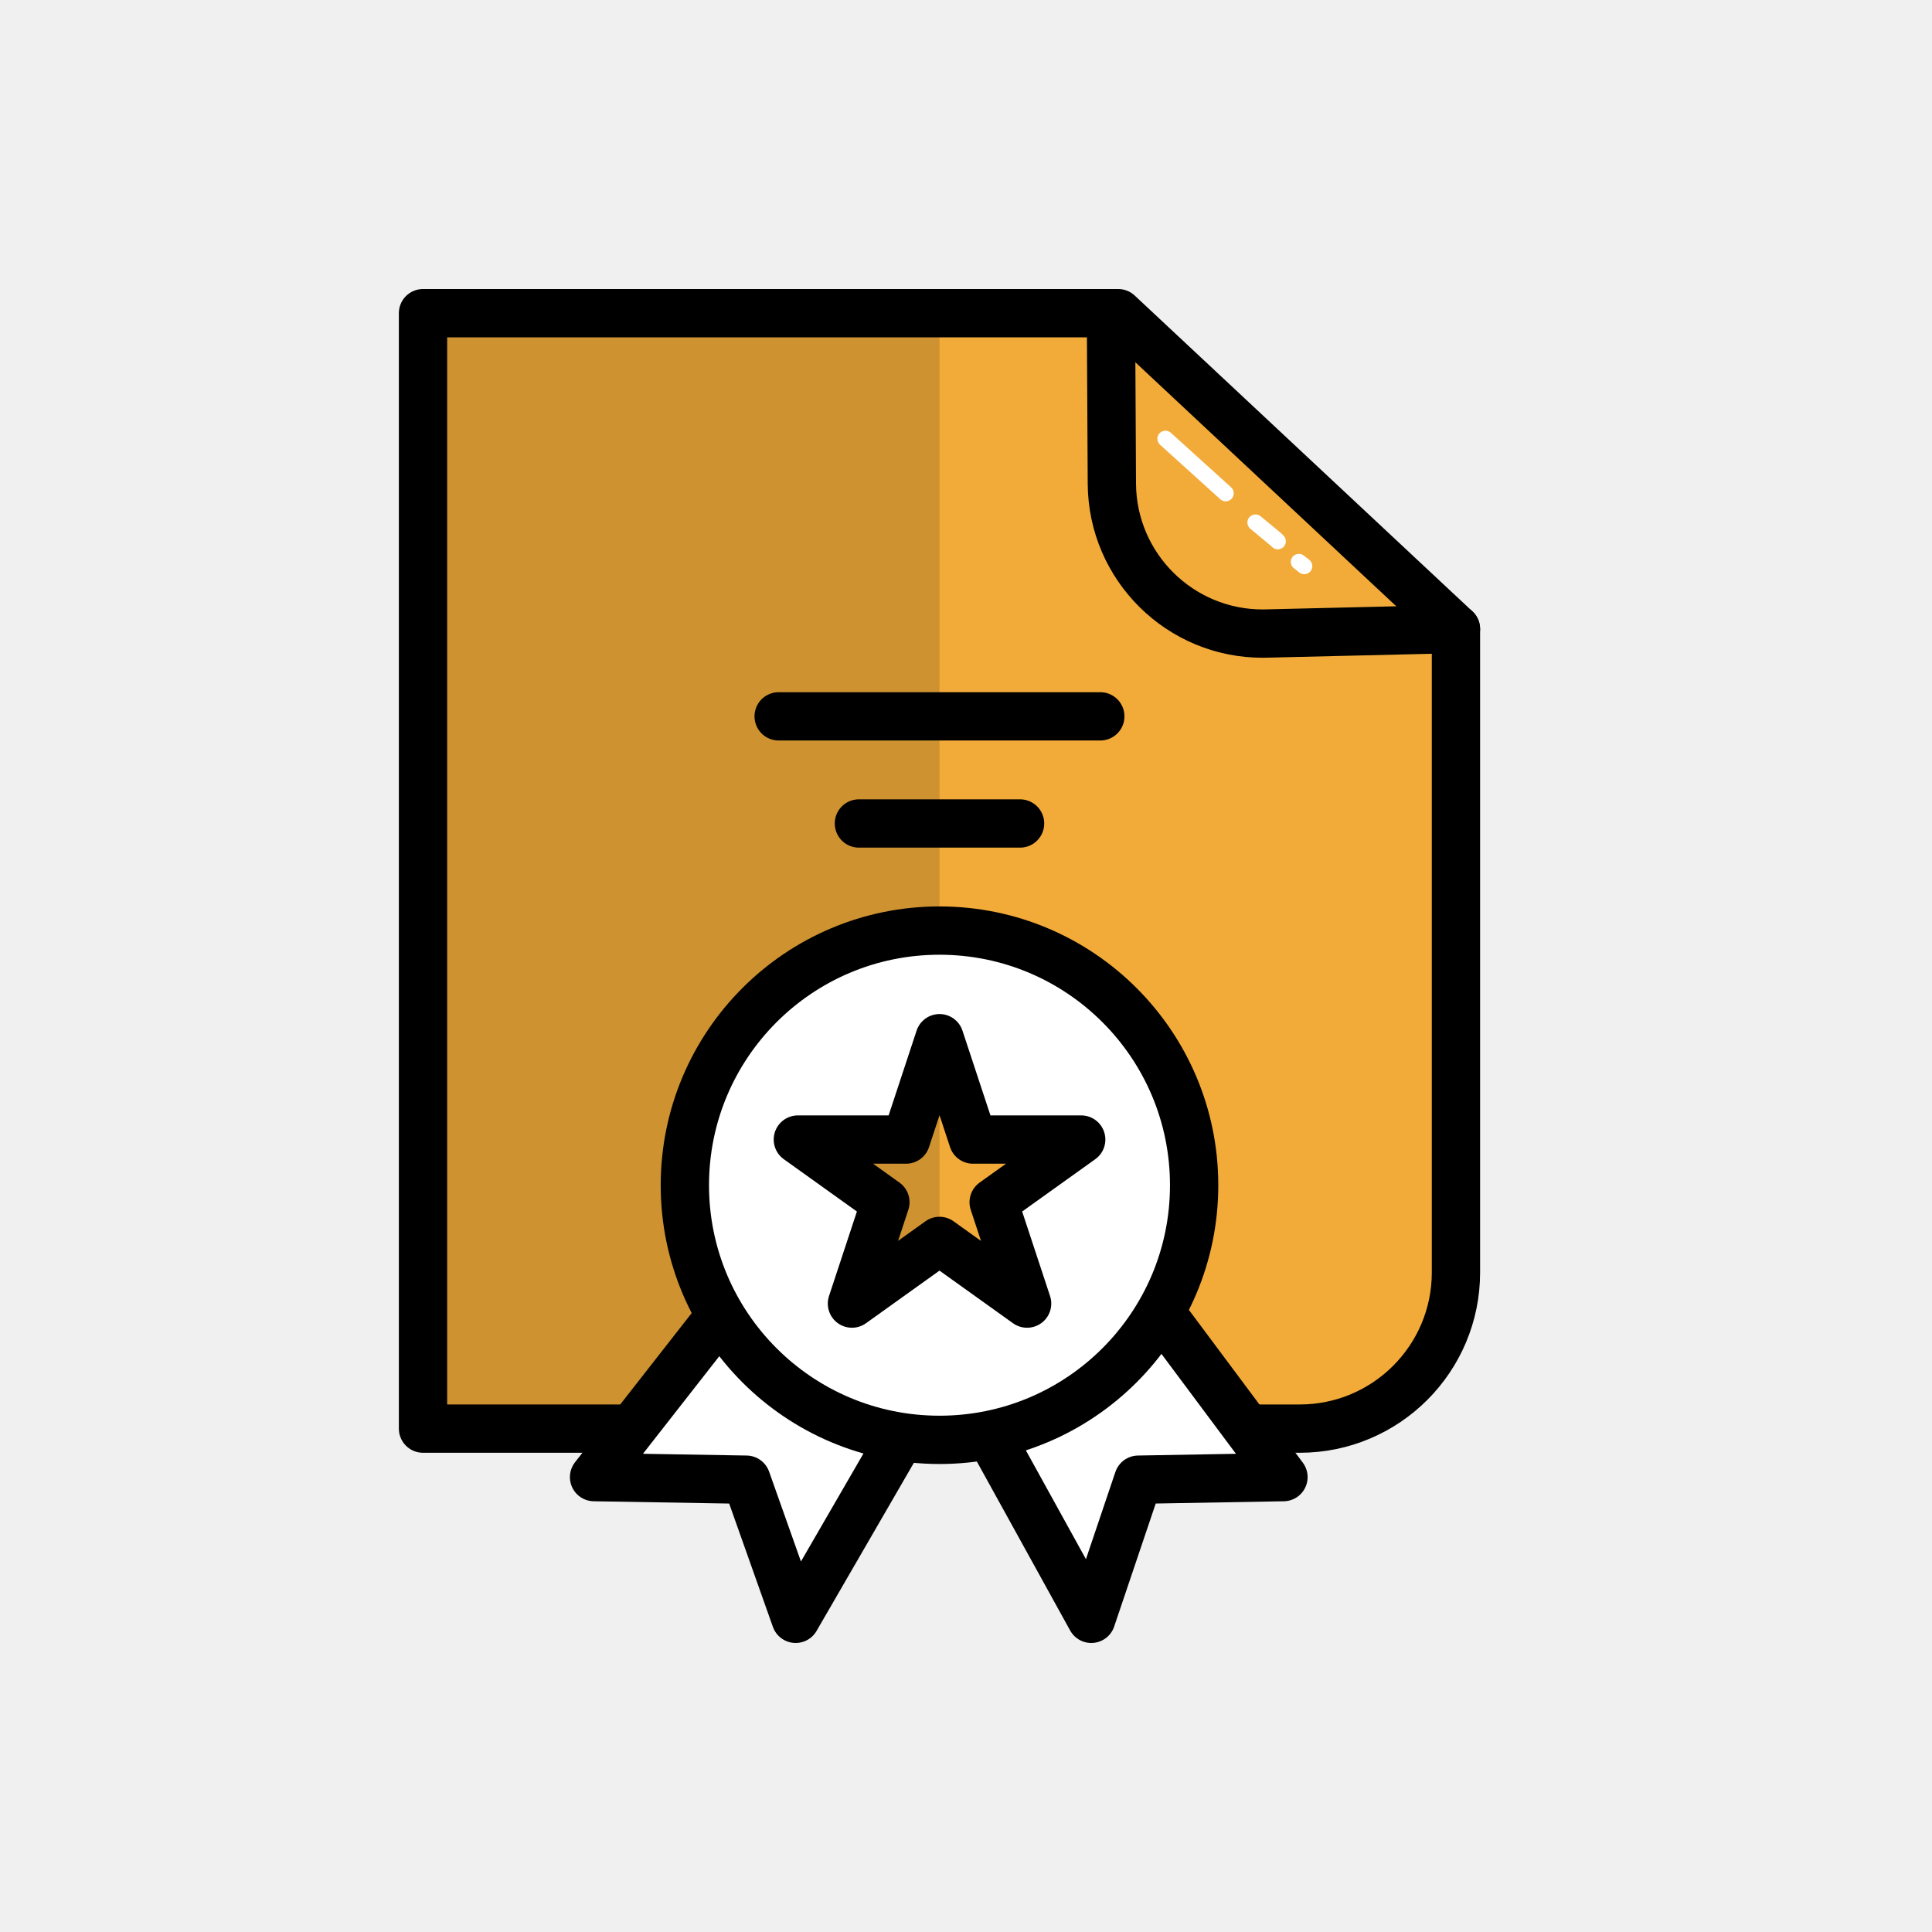
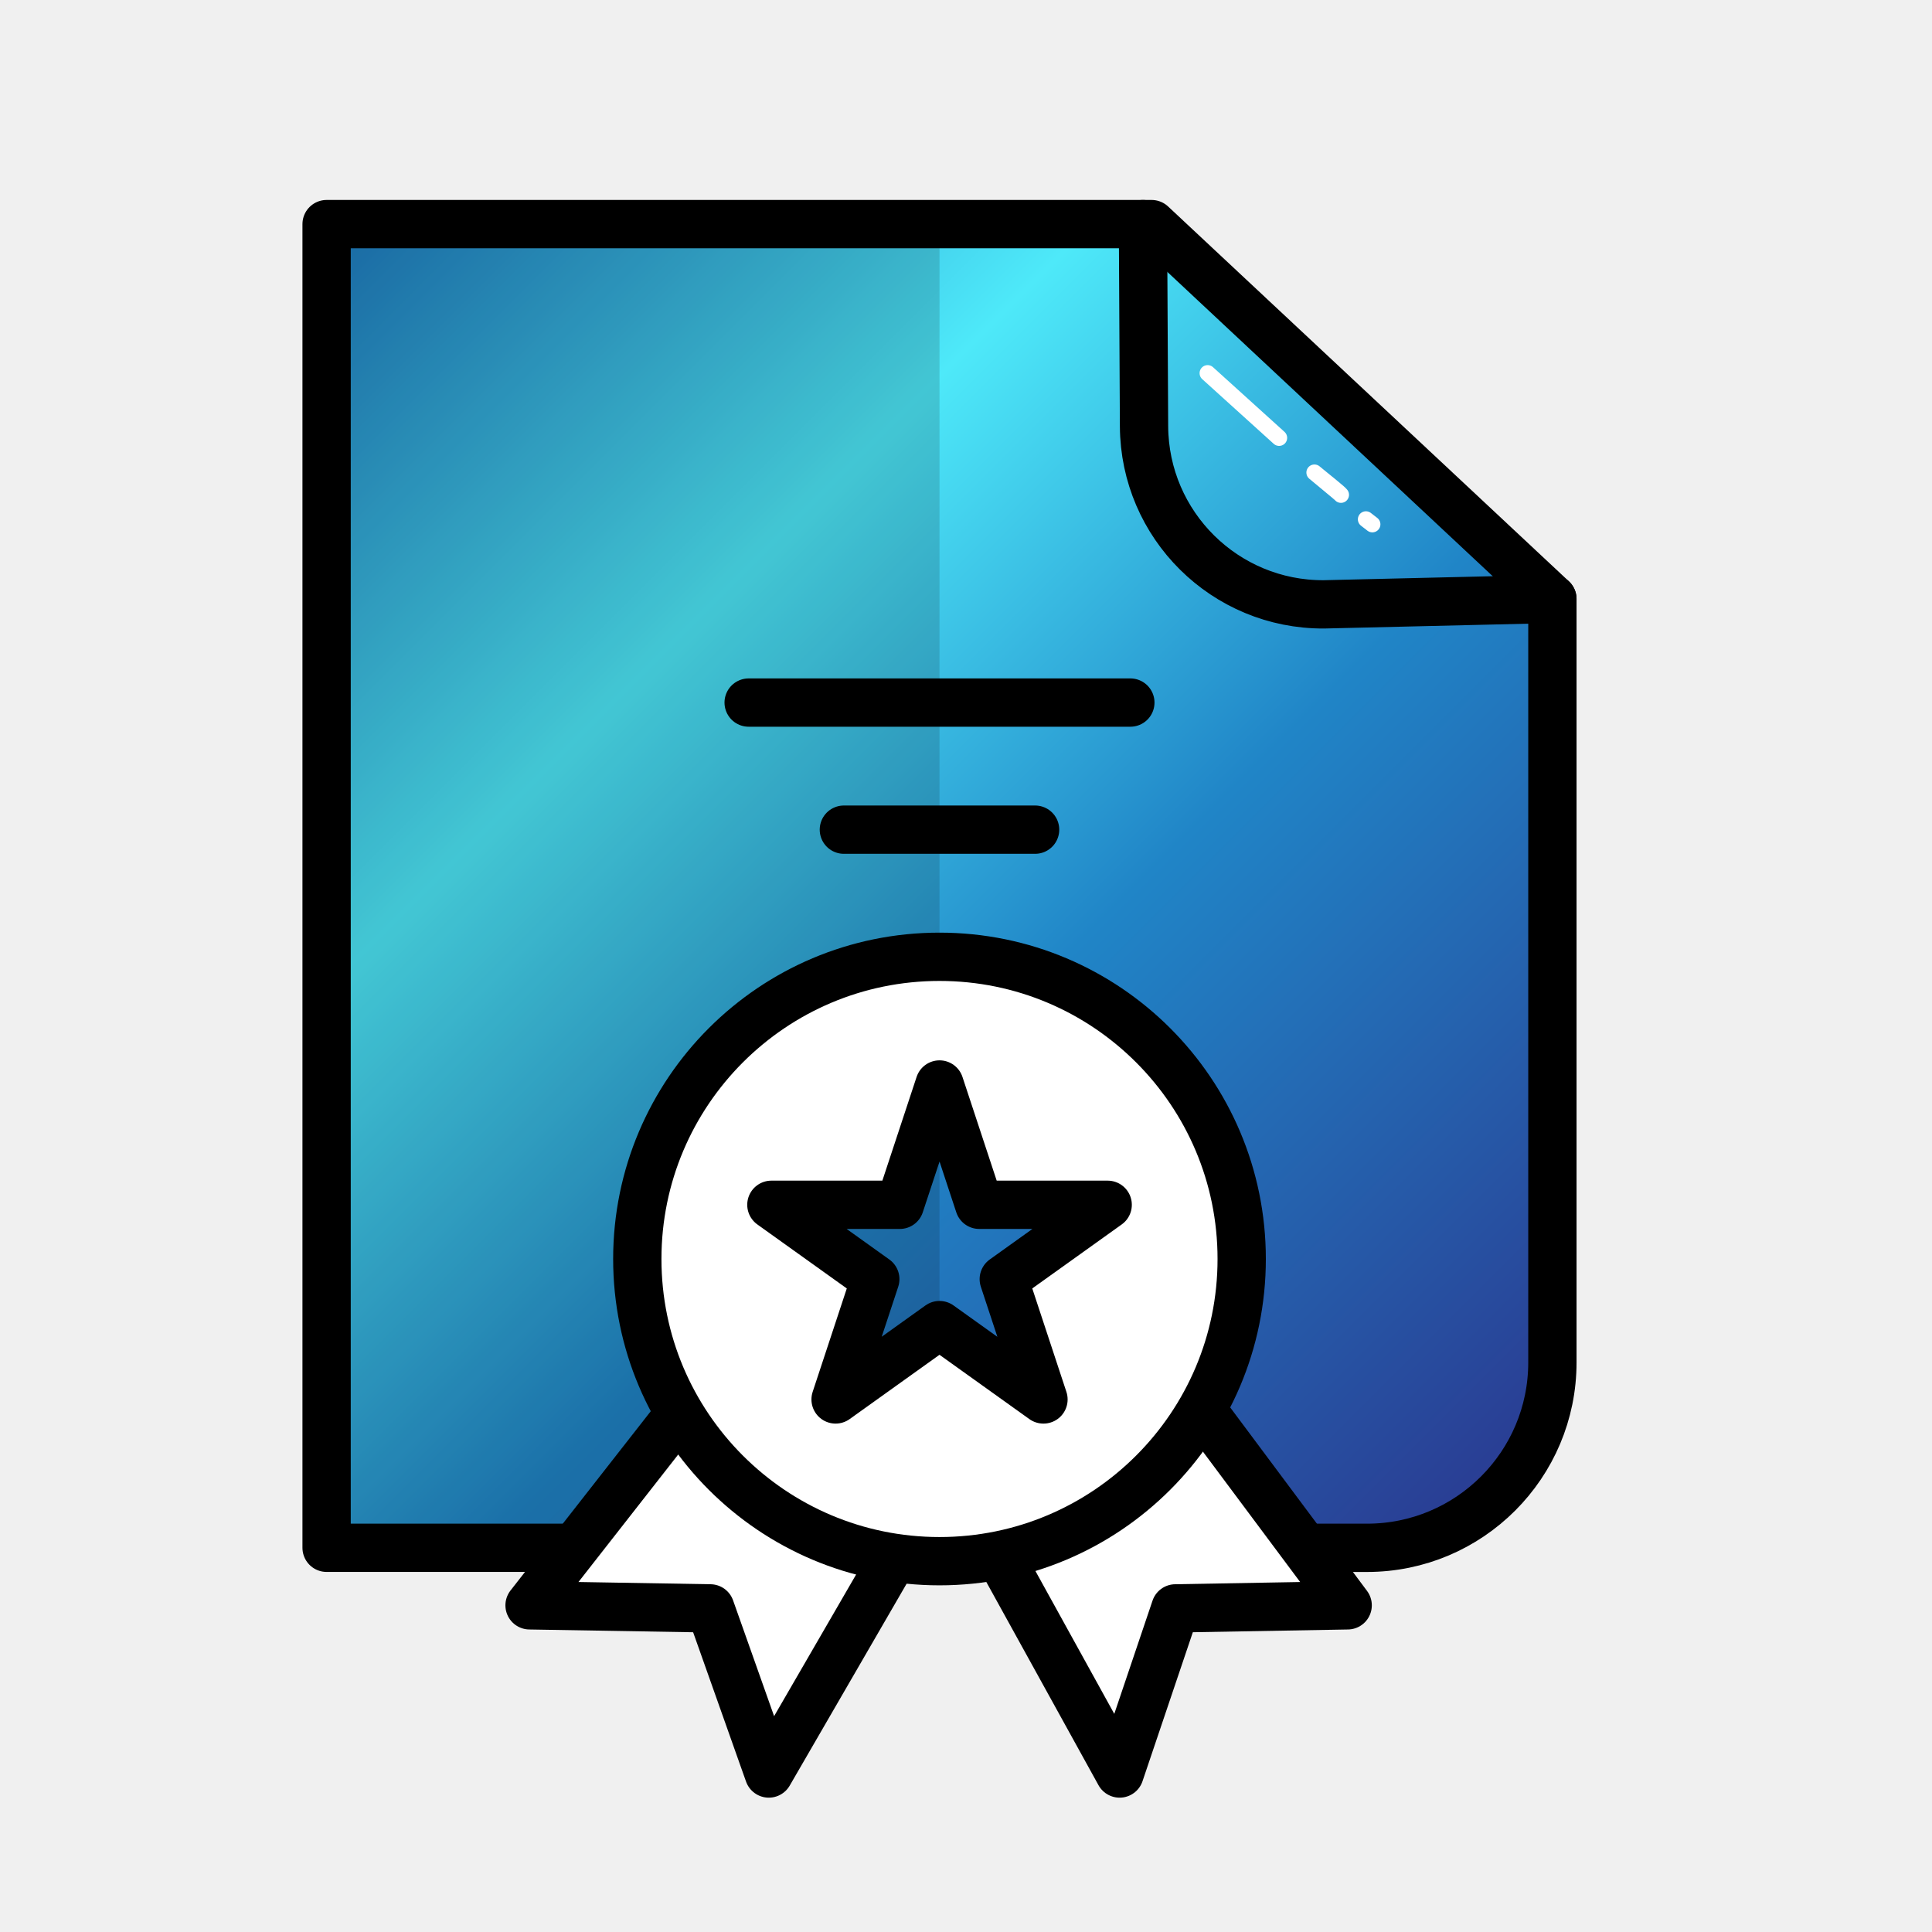
<svg xmlns="http://www.w3.org/2000/svg" viewBox="0 0 600 600">
-   <g id="color">
-     <path d="M195.71,445.61h-64.34V99.2h215.9l104.89,98.09v199.81c0,26.79-21.72,48.51-48.51,48.51h-16.25" style="fill:#f2ab38;" />
+   <defs>
+     <linearGradient id="Unbenannter_Verlauf_21" x1="64.73" y1="108.61" x2="443.75" y2="487.63" gradientUnits="userSpaceOnUse">
+       <stop offset="0" stop-color="#974619" />
+       <stop offset=".08" stop-color="#b26f49" />
+       <stop offset=".18" stop-color="#d7a58a" />
+       <stop offset=".26" stop-color="#efc7b2" />
+       <stop offset=".3" stop-color="#f8d5c2" />
+       <stop offset=".34" stop-color="#e9c3b0" />
+       <stop offset=".47" stop-color="#b98a74" />
+       <stop offset=".57" stop-color="#966049" />
+       <stop offset=".66" stop-color="#81462e" />
+       <stop offset=".71" stop-color="#793d25" />
+       <stop offset="1" stop-color="#6d3119" />
+     </linearGradient>
+     <linearGradient id="Unbenannter_Verlauf_18" x1="64.73" y1="108.61" x2="443.75" y2="487.63" gradientUnits="userSpaceOnUse">
+       <stop offset="0" stop-color="#9a9b9f" />
+       <stop offset=".31" stop-color="#fefefe" />
+       <stop offset=".38" stop-color="#e0e0e1" />
+       <stop offset=".47" stop-color="#c1c1c3" />
+       <stop offset=".54" stop-color="#adaeb0" />
+       <stop offset=".6" stop-color="#a7a8aa" />
+       <stop offset=".72" stop-color="#abacae" />
+       <stop offset=".86" stop-color="#b8b9bb" />
+       <stop offset="1" stop-color="#cdced0" />
+     </linearGradient>
+     <linearGradient id="Neues_Verlaufsfeld_1" x1="64.73" y1="108.61" x2="443.75" y2="487.63" gradientUnits="userSpaceOnUse">
+       <stop offset="0" stop-color="#a36d0a" />
+       <stop offset=".31" stop-color="#f8fb9f" />
+       <stop offset=".6" stop-color="#cf9618" />
+       <stop offset="1" stop-color="#a16705" />
+     </linearGradient>
+     <linearGradient id="Unbenannter_Verlauf_24" x1="64.73" y1="108.61" x2="443.75" y2="487.63" gradientUnits="userSpaceOnUse">
+       <stop offset="0" stop-color="#1d7abf" />
+       <stop offset=".31" stop-color="#4ee9f9" />
+       <stop offset=".6" stop-color="#2085c7" />
+       <stop offset="1" stop-color="#2a3b92" />
+     </linearGradient>
+   </defs>
+   <g id="lvl-1">
+     <path d="m177.78,482.99h-76.35V71.91h256.21l124.47,116.41v237.11c0,31.79-25.77,57.57-57.57,57.57h-19.28" style="fill:url(#Unbenannter_Verlauf_21);" />
  </g>
-   <g id="Ebene_2">
+   <g id="lvl-2">
+     <path d="m177.78,482.99h-76.35V71.91h256.21l124.47,116.41v237.11c0,31.79-25.77,57.57-57.57,57.57h-19.28" style="fill:url(#Unbenannter_Verlauf_18);" />
+   </g>
+   <g id="lvl-3">
+     <path d="m177.78,482.99h-76.35V71.91h256.21l124.47,116.41v237.11c0,31.79-25.77,57.57-57.57,57.57h-19.28" style="fill:url(#Neues_Verlaufsfeld_1);" />
+   </g>
+   <g id="lvl-max">
+     <path d="m177.78,482.99h-76.35V71.91h256.21l124.47,116.41v237.11c0,31.79-25.77,57.57-57.57,57.57h-19.28" style="fill:url(#Unbenannter_Verlauf_24);" />
+   </g>
+   <g id="icons">
    <g>
-       <path d="M195.71,443.67h-64.34V97.26h215.9l104.89,98.09v199.81c0,26.79-21.72,48.51-48.51,48.51h-16.25" style="fill:none; stroke:#000; stroke-linecap:round; stroke-linejoin:round; stroke-width:15px;" />
-       <rect x="131.37" y="97.26" width="160.4" height="346.41" style="opacity:.15;" />
-       <path d="M345.02,97.26l.28,52.93c.14,25.85,21.2,46.7,47.05,46.58l59.81-1.42" style="fill:none; stroke:#000; stroke-linecap:round; stroke-linejoin:round; stroke-width:15px;" />
-       <line x1="241.82" y1="222.47" x2="341.71" y2="222.47" style="fill:none; stroke:#000; stroke-linecap:round; stroke-linejoin:round; stroke-width:15px;" />
-       <line x1="266.74" y1="255.74" x2="316.79" y2="255.74" style="fill:none; stroke:#000; stroke-linecap:round; stroke-linejoin:round; stroke-width:15px;" />
-       <polyline points="361.13 408.5 398.59 458.73 353.5 459.53 338.91 502.74 308.23 447.17" style="fill:#fff; stroke:#000; stroke-linecap:round; stroke-linejoin:round; stroke-width:15px;" />
-       <polyline points="223.78 408.5 184.49 458.73 231.78 459.53 247.1 502.74 279.27 447.17" style="fill:#fff; stroke:#000; stroke-linecap:round; stroke-linejoin:round; stroke-width:15px;" />
-       <path d="M291.77,289c-43.68,0-79.08,35.41-79.08,79.08s35.41,79.08,79.08,79.08,79.08-35.41,79.08-79.08-35.41-79.08-79.08-79.08Zm27.19,115.84l-27.19-19.46-27.19,19.46,10.39-31.48-27.19-19.46h33.61l10.39-31.48,10.39,31.48h33.61l-27.19,19.46,10.39,31.48Z" style="fill:#fff; stroke:#000; stroke-linecap:round; stroke-linejoin:round; stroke-width:15px;" />
+       <path d="m177.78,480.68h-76.35V69.6h256.21l124.47,116.41v237.11c0,31.79-25.77,57.57-57.57,57.57h-19.28" style="fill:none; stroke:#000; stroke-linecap:round; stroke-linejoin:round; stroke-width:15px;" />
+       <rect x="101.43" y="69.6" width="190.34" height="411.08" style="opacity:.15;" />
+       <path d="m354.96,69.6l.33,62.81c.17,30.68,25.16,55.42,55.84,55.28l70.98-1.68" style="fill:none; stroke:#000; stroke-linecap:round; stroke-linejoin:round; stroke-width:15px;" />
+       <line x1="232.5" y1="218.19" x2="351.04" y2="218.19" style="fill:none; stroke:#000; stroke-linecap:round; stroke-linejoin:round; stroke-width:15px;" />
+       <line x1="262.07" y1="257.66" x2="321.46" y2="257.66" style="fill:none; stroke:#000; stroke-linecap:round; stroke-linejoin:round; stroke-width:15px;" />
+       <polyline points="374.08 438.95 418.53 498.55 365.03 499.5 347.71 550.78 311.31 484.84" style="fill:#fff; stroke:#000; stroke-linecap:round; stroke-linejoin:round; stroke-width:15px;" />
+       <polyline points="211.09 438.95 164.46 498.55 220.59 499.5 238.76 550.78 276.94 484.84" style="fill:#fff; stroke:#000; stroke-linecap:round; stroke-linejoin:round; stroke-width:15px;" />
+       <path d="m291.77,297.14c-51.83,0-93.85,42.02-93.85,93.85s42.02,93.85,93.85,93.85,93.85-42.02,93.85-93.85-42.02-93.85-93.85-93.85Zm32.27,137.47l-32.27-23.09-32.27,23.09,12.33-37.36-32.27-23.09h39.89l12.33-37.36,12.33,37.36h39.89l-32.27,23.09,12.33,37.36Z" style="fill:#fff; stroke:#000; stroke-linecap:round; stroke-linejoin:round; stroke-width:15px;" />
    </g>
  </g>
-   <g id="Ebene_4">
+   <g id="highlights">
    <g>
-       <path d="M361.94,136.26c6.24,5.64,12.47,11.29,18.71,16.93" style="fill:none; stroke:#fff; stroke-linecap:round; stroke-linejoin:round; stroke-width:5px;" />
-       <path d="M389.89,162.27c1.79,1.51,3.66,2.94,5.44,4.46,.5,.43,1.08,.86,1.5,1.37-.1-.12-.18-.25-6.94-5.83Z" style="fill:none; stroke:#fff; stroke-linecap:round; stroke-linejoin:round; stroke-width:5px;" />
-       <line x1="403.37" y1="174.51" x2="405.05" y2="175.82" style="fill:none; stroke:#fff; stroke-linecap:round; stroke-linejoin:round; stroke-width:5px;" />
+       <path d="m375.04,115.89c7.4,6.7,14.8,13.39,22.2,20.09" style="fill:none; stroke:#fff; stroke-linecap:round; stroke-linejoin:round; stroke-width:5px;" />
+       <path d="m408.21,146.75c2.13,1.79,4.34,3.49,6.46,5.3.59.51,1.28,1.02,1.78,1.62-.11-.15-.22-.3-8.24-6.92Z" style="fill:none; stroke:#fff; stroke-linecap:round; stroke-linejoin:round; stroke-width:5px;" />
+       <line x1="424.2" y1="161.28" x2="426.2" y2="162.83" style="fill:none; stroke:#fff; stroke-linecap:round; stroke-linejoin:round; stroke-width:5px;" />
    </g>
  </g>
</svg>
